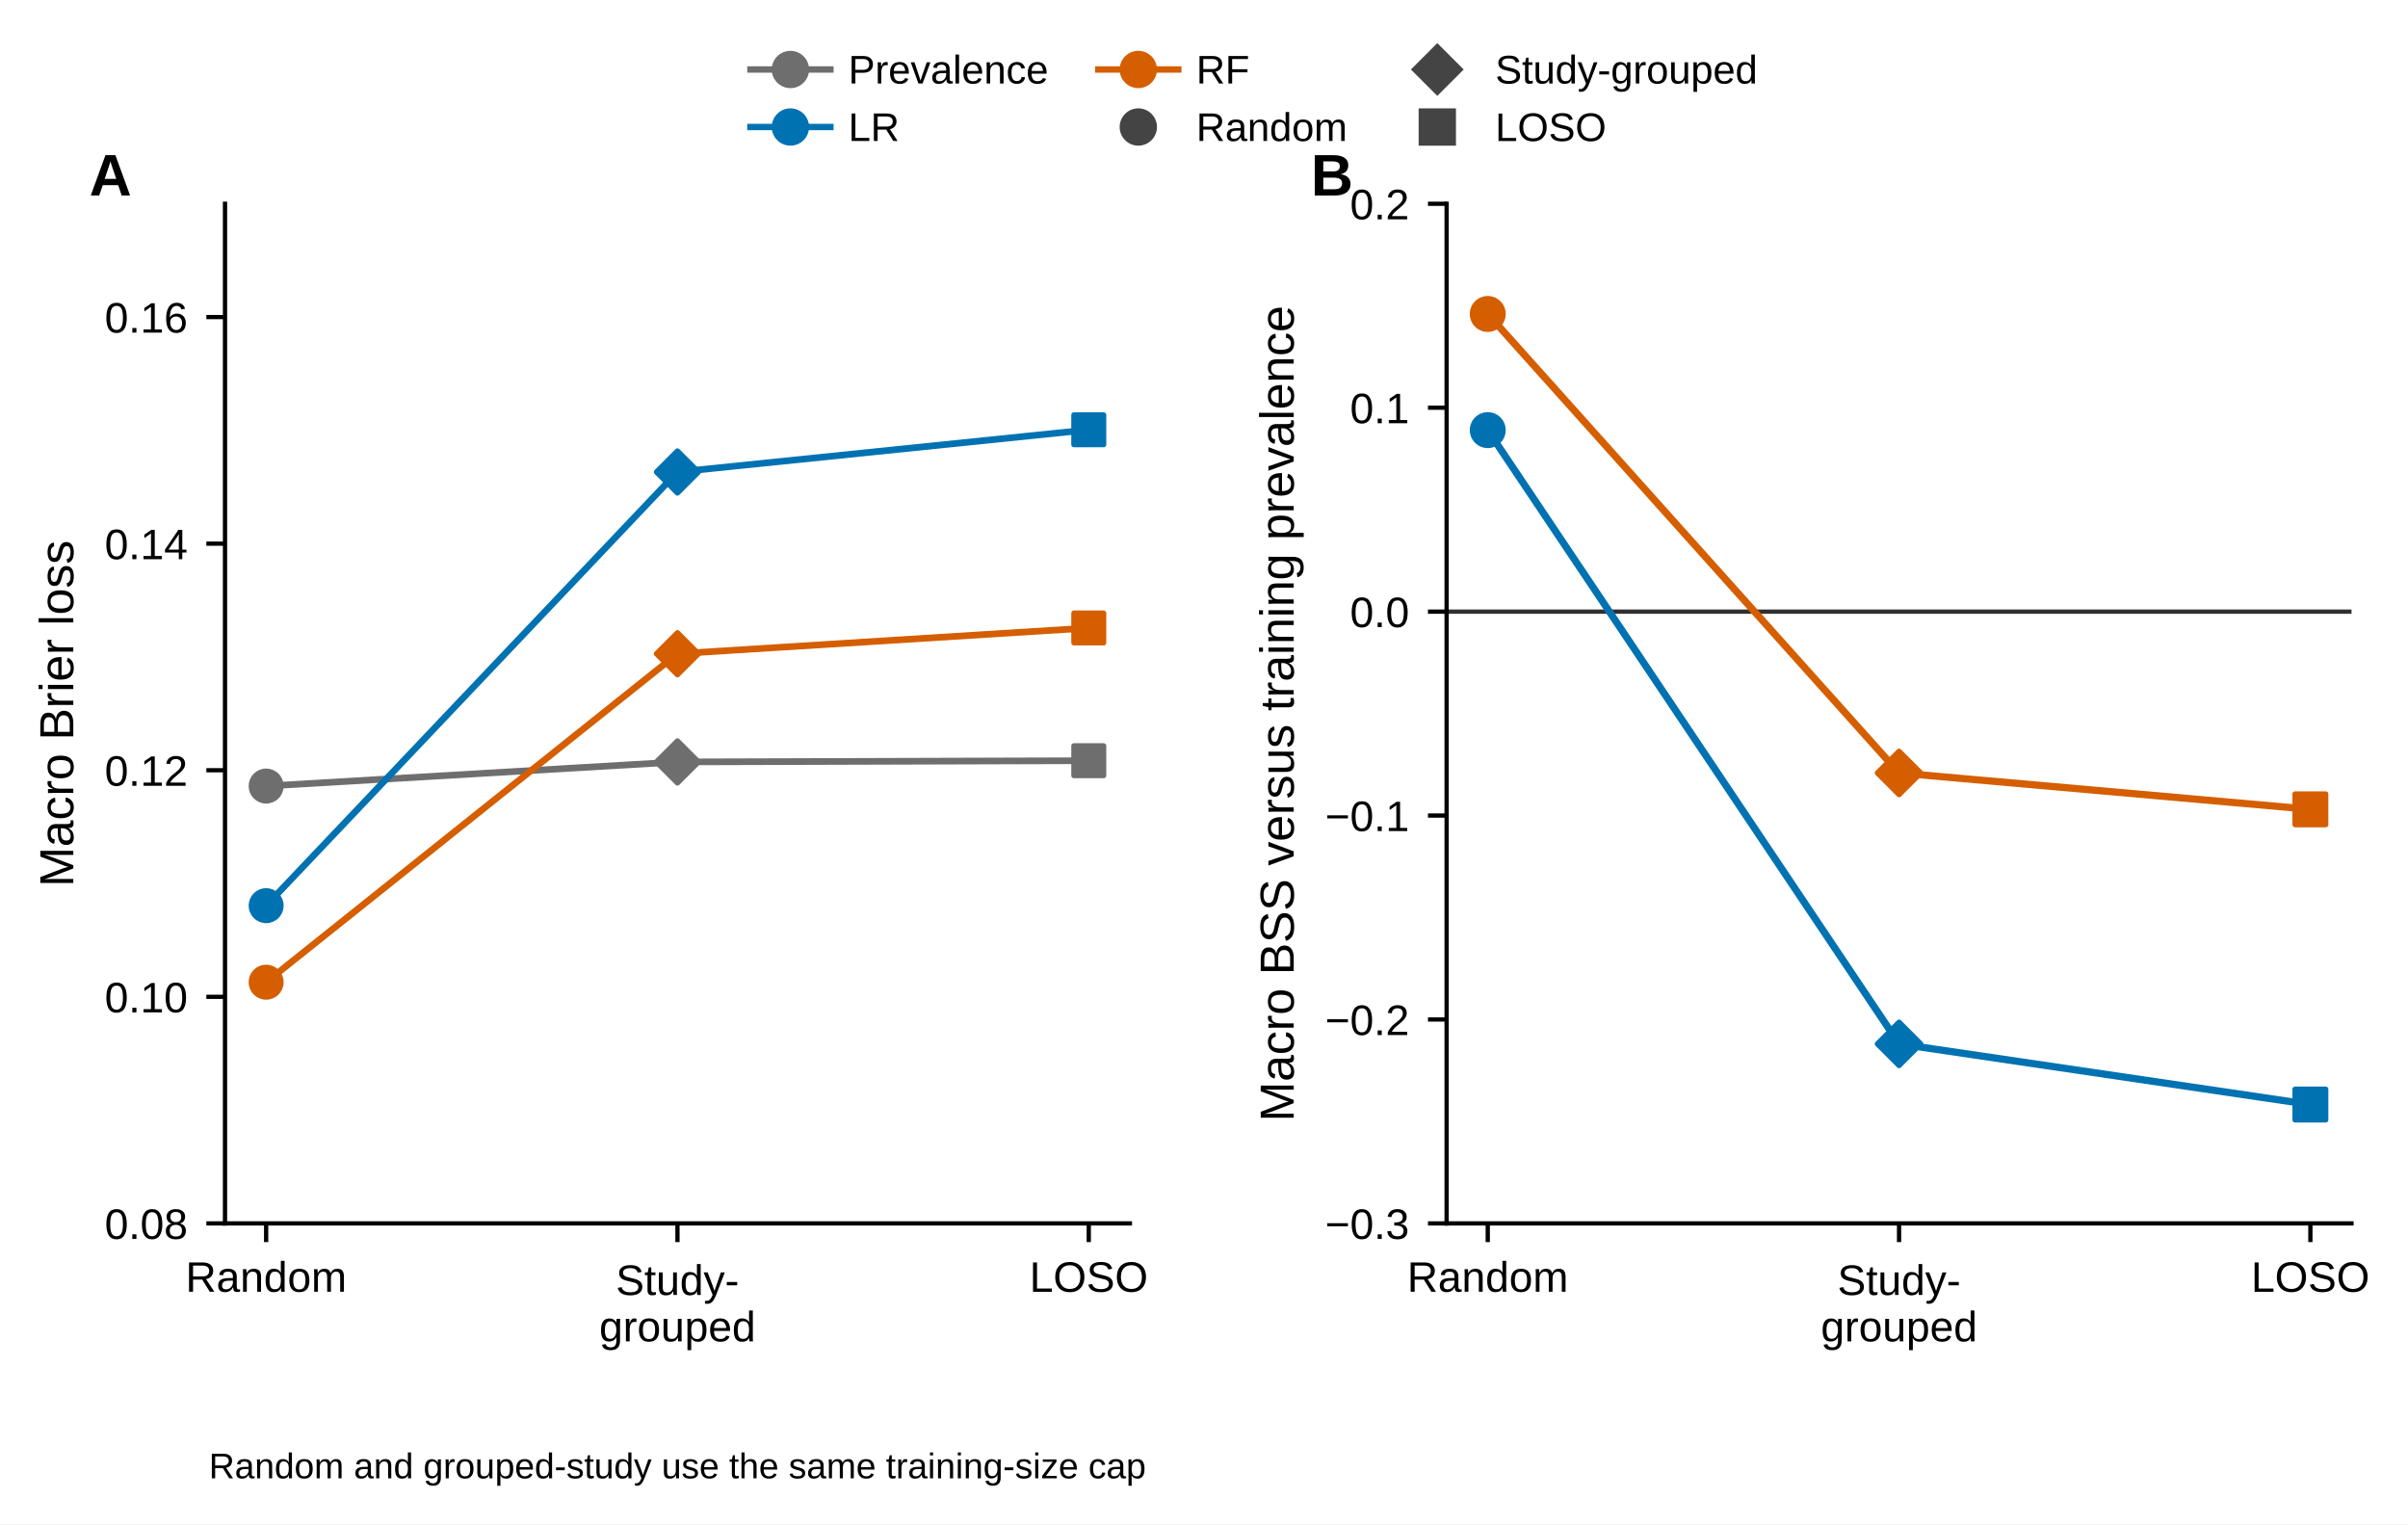
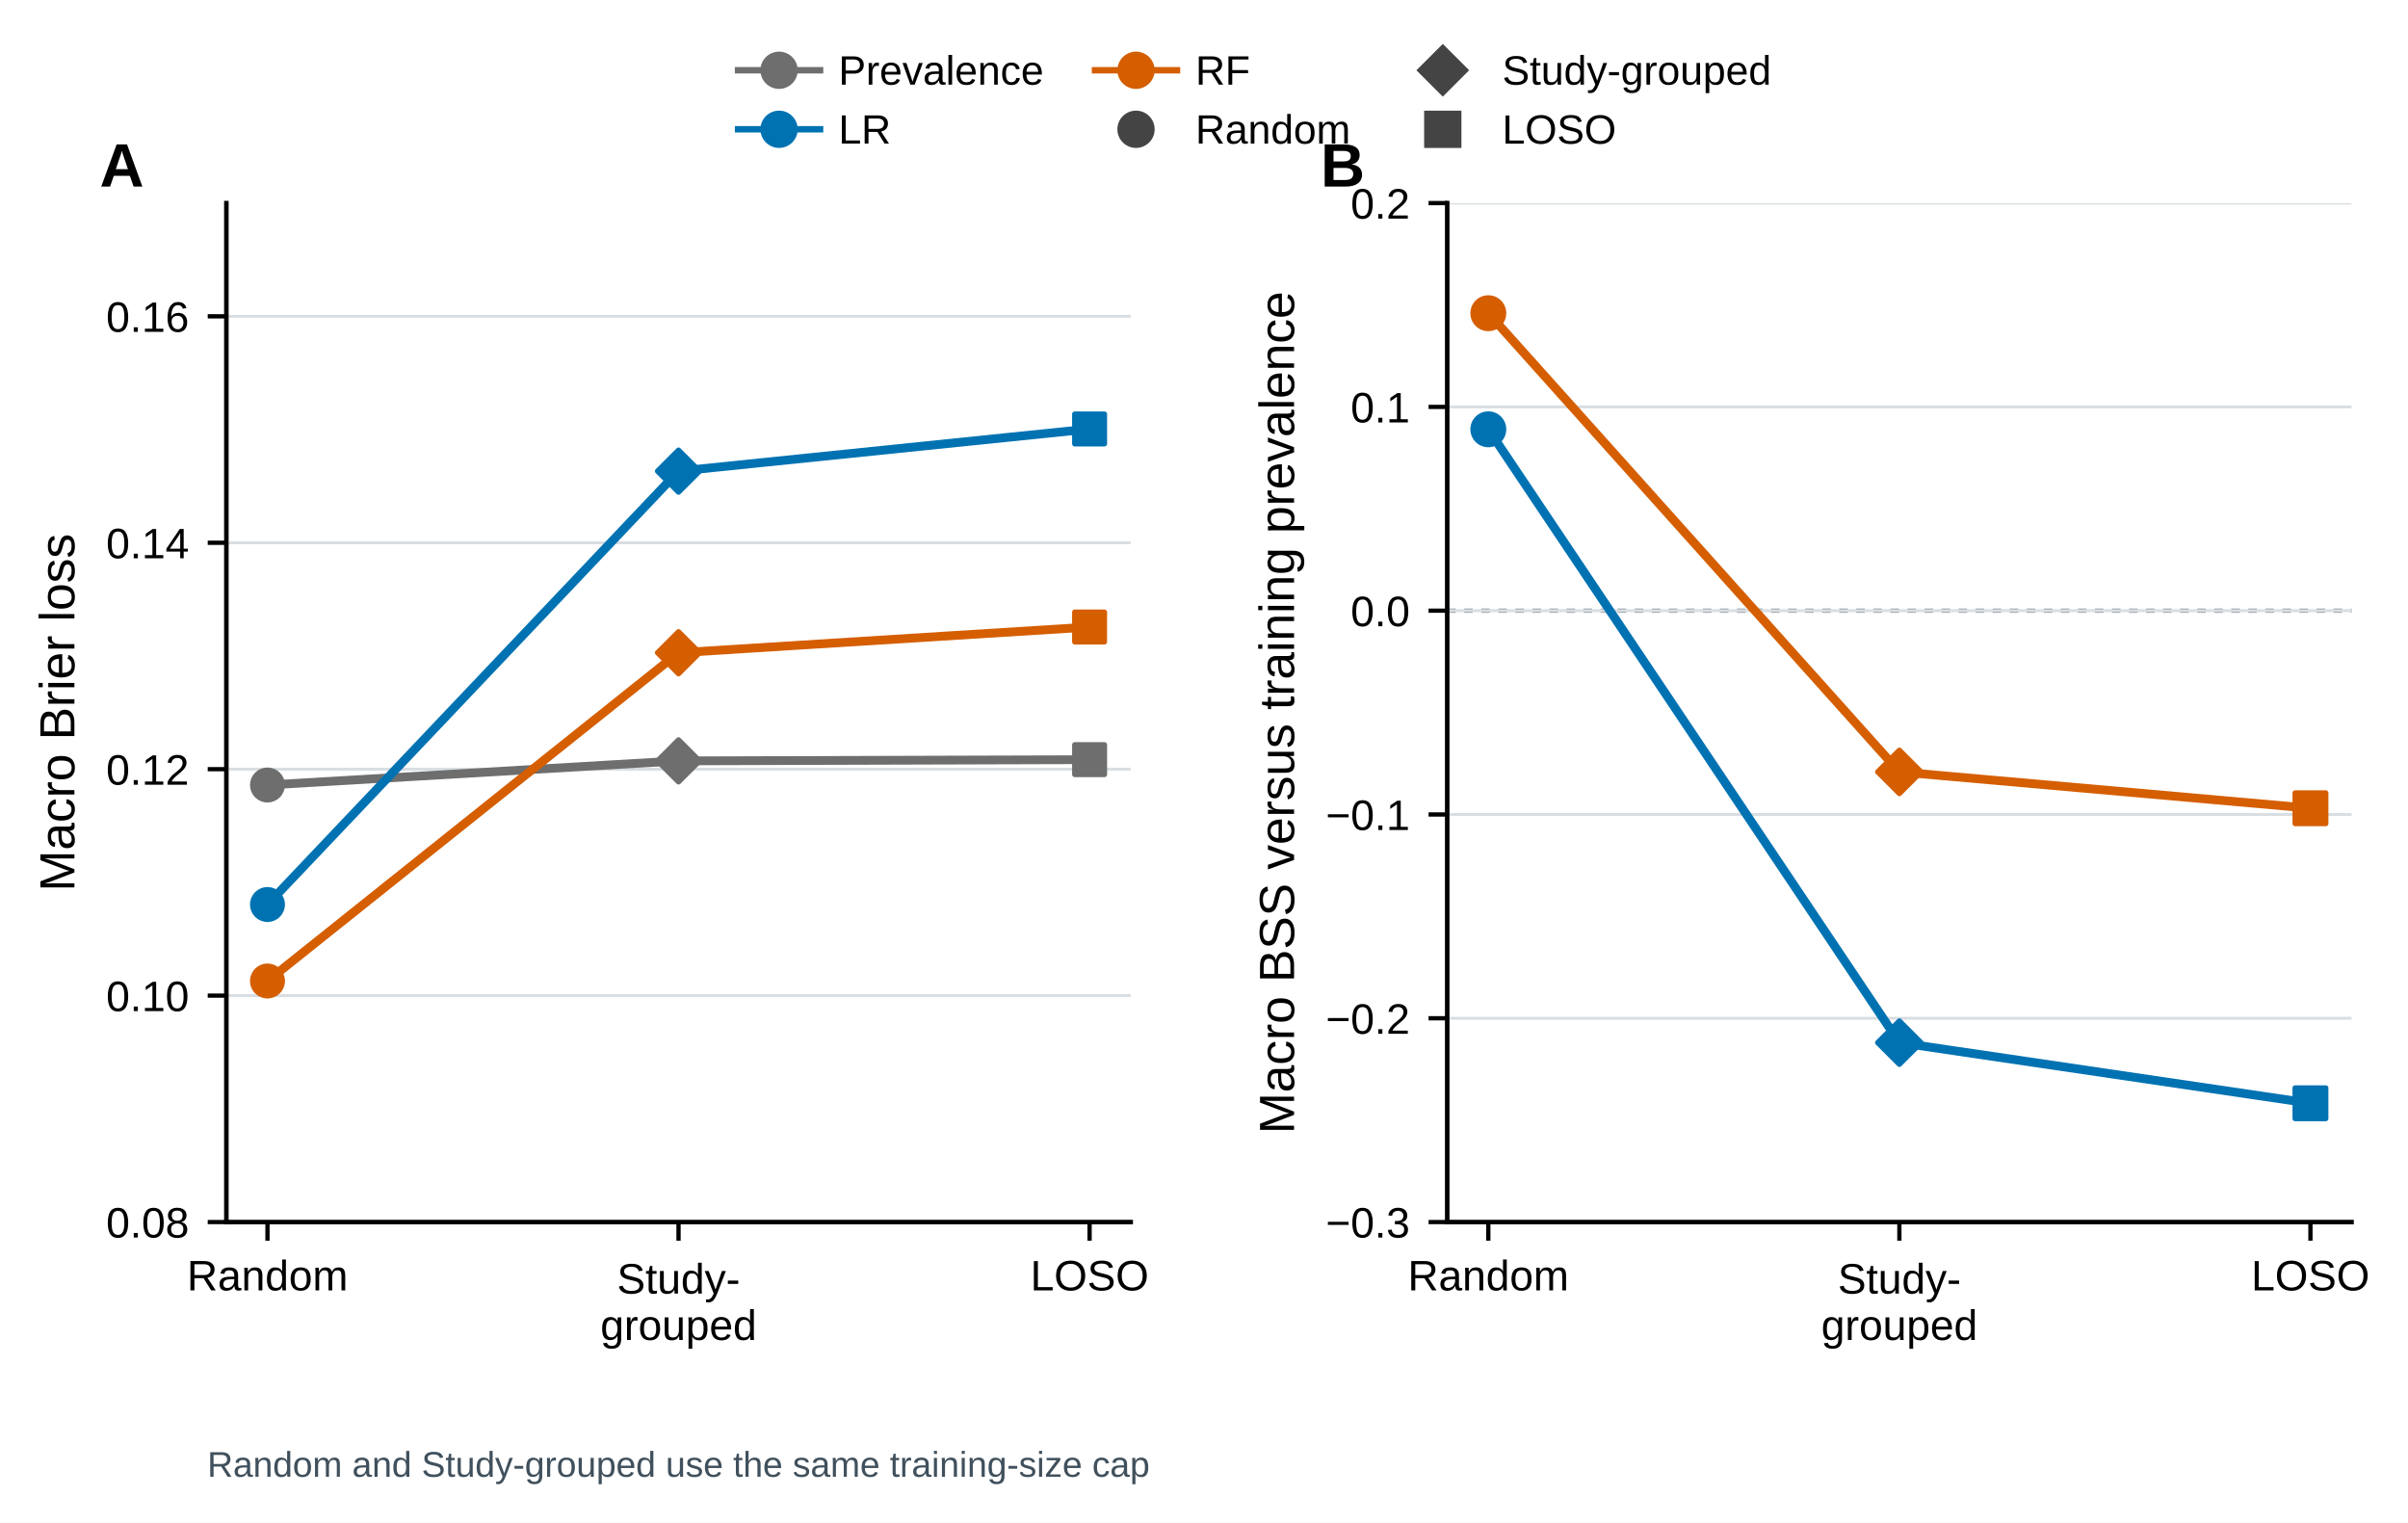
- <svg xmlns="http://www.w3.org/2000/svg" xmlns:xlink="http://www.w3.org/1999/xlink" width="451.783pt" height="285.921pt" viewBox="0 0 451.783 285.921" version="1.1">
+ <svg xmlns="http://www.w3.org/2000/svg" xmlns:xlink="http://www.w3.org/1999/xlink" width="452.065pt" height="285.821pt" viewBox="0 0 452.065 285.821" version="1.1">
  <defs>
    <style type="text/css">*{stroke-linejoin: round; stroke-linecap: butt}</style>
  </defs>
  <g id="figure_1">
    <g id="patch_1">
-       <path d="M 0 285.921  L 451.783 285.921  L 451.783 0  L 0 0  z " style="fill: #ffffff" />
+       <path d="M 0 285.821  L 452.065 285.821  L 452.065 0  L 0 0  z " style="fill: #ffffff" />
    </g>
    <g id="axes_1">
      <g id="patch_2">
-         <path d="M 42.215 229.494  L 211.99 229.494  L 211.99 38.226  L 42.215 38.226  z " style="fill: #ffffff" />
+         <path d="M 42.497 229.394  L 212.271 229.394  L 212.271 38.126  L 42.497 38.126  z " style="fill: #ffffff" />
      </g>
      <g id="matplotlib.axis_1">
        <g id="xtick_1">
          <g id="line2d_1">
            <defs>
-               <path id="md61c877d31" d="M 0 0  L 0 3.5  " style="stroke: #000000; stroke-width: 0.8" />
+               <path id="m1947b79d09" d="M 0 0  L 0 3.5  " style="stroke: #000000; stroke-width: 0.8" />
            </defs>
            <g>
-               <use xlink:href="#md61c877d31" x="49.932" y="229.494" style="stroke: #000000; stroke-width: 0.8" />
+               <use xlink:href="#m1947b79d09" x="50.214" y="229.394" style="stroke: #000000; stroke-width: 0.8" />
            </g>
          </g>
          <g id="text_1">
-             <text style="font-size: 8px; font-family: 'Arial'; text-anchor: middle" x="49.932" y="242.318" transform="rotate(-0 49.93206 242.3182)">Random</text>
+             <text style="font-size: 8px; font-family: 'Arial'; text-anchor: middle" x="50.214" y="242.218" transform="rotate(-0 50.2136 242.2182)">Random</text>
          </g>
        </g>
        <g id="xtick_2">
          <g id="line2d_2">
            <g>
-               <use xlink:href="#md61c877d31" x="127.102" y="229.494" style="stroke: #000000; stroke-width: 0.8" />
+               <use xlink:href="#m1947b79d09" x="127.384" y="229.394" style="stroke: #000000; stroke-width: 0.8" />
            </g>
          </g>
          <g id="text_2">
-             <text style="font-size: 8px; font-family: 'Arial'" transform="translate(115.5423 242.9178)">Study-</text>
-             <text style="font-size: 8px; font-family: 'Arial'" transform="translate(112.4241 251.625)">grouped</text>
+             <text style="font-size: 8px; font-family: 'Arial'" transform="translate(115.8238 242.8178)">Study-</text>
+             <text style="font-size: 8px; font-family: 'Arial'" transform="translate(112.7057 251.525)">grouped</text>
          </g>
        </g>
        <g id="xtick_3">
          <g id="line2d_3">
            <g>
-               <use xlink:href="#md61c877d31" x="204.272" y="229.494" style="stroke: #000000; stroke-width: 0.8" />
+               <use xlink:href="#m1947b79d09" x="204.554" y="229.394" style="stroke: #000000; stroke-width: 0.8" />
            </g>
          </g>
          <g id="text_3">
-             <text style="font-size: 8px; font-family: 'Arial'; text-anchor: middle" x="204.272" y="242.323" transform="rotate(-0 204.2725 242.3228)">LOSO</text>
+             <text style="font-size: 8px; font-family: 'Arial'; text-anchor: middle" x="204.554" y="242.223" transform="rotate(-0 204.554 242.2227)">LOSO</text>
          </g>
        </g>
      </g>
      <g id="matplotlib.axis_2">
        <g id="ytick_1">
          <g id="line2d_4">
+             <path d="M 42.497 229.394  L 212.271 229.394  " clip-path="url(#pa94cf80c91)" style="fill: none; stroke: #d9dee2; stroke-width: 0.55; stroke-linecap: square" />
+           </g>
+           <g id="line2d_5">
            <defs>
-               <path id="m8e51435f6f" d="M 0 0  L -3.5 0  " style="stroke: #000000; stroke-width: 0.8" />
+               <path id="mbf9f639387" d="M 0 0  L -3.5 0  " style="stroke: #000000; stroke-width: 0.8" />
            </defs>
            <g>
-               <use xlink:href="#m8e51435f6f" x="42.215" y="229.494" style="stroke: #000000; stroke-width: 0.8" />
+               <use xlink:href="#mbf9f639387" x="42.497" y="229.394" style="stroke: #000000; stroke-width: 0.8" />
            </g>
          </g>
          <g id="text_4">
-             <text style="font-size: 8px; font-family: 'Arial'; text-anchor: end" x="35.215" y="232.406" transform="rotate(-0 35.21504 232.4061)">0.08</text>
+             <text style="font-size: 8px; font-family: 'Arial'; text-anchor: end" x="35.497" y="232.306" transform="rotate(-0 35.49658 232.3061)">0.08</text>
          </g>
        </g>
        <g id="ytick_2">
-           <g id="line2d_5">
-             <g>
-               <use xlink:href="#m8e51435f6f" x="42.215" y="186.99" style="stroke: #000000; stroke-width: 0.8" />
+           <g id="line2d_6">
+             <path d="M 42.497 186.89  L 212.271 186.89  " clip-path="url(#pa94cf80c91)" style="fill: none; stroke: #d9dee2; stroke-width: 0.55; stroke-linecap: square" />
+           </g>
+           <g id="line2d_7">
+             <g>
+               <use xlink:href="#mbf9f639387" x="42.497" y="186.89" style="stroke: #000000; stroke-width: 0.8" />
            </g>
          </g>
          <g id="text_5">
-             <text style="font-size: 8px; font-family: 'Arial'; text-anchor: end" x="35.215" y="189.902" transform="rotate(-0 35.21504 189.9021)">0.10</text>
+             <text style="font-size: 8px; font-family: 'Arial'; text-anchor: end" x="35.497" y="189.802" transform="rotate(-0 35.49658 189.8021)">0.10</text>
          </g>
        </g>
        <g id="ytick_3">
-           <g id="line2d_6">
-             <g>
-               <use xlink:href="#m8e51435f6f" x="42.215" y="144.486" style="stroke: #000000; stroke-width: 0.8" />
+           <g id="line2d_8">
+             <path d="M 42.497 144.386  L 212.271 144.386  " clip-path="url(#pa94cf80c91)" style="fill: none; stroke: #d9dee2; stroke-width: 0.55; stroke-linecap: square" />
+           </g>
+           <g id="line2d_9">
+             <g>
+               <use xlink:href="#mbf9f639387" x="42.497" y="144.386" style="stroke: #000000; stroke-width: 0.8" />
            </g>
          </g>
          <g id="text_6">
-             <text style="font-size: 8px; font-family: 'Arial'; text-anchor: end" x="35.215" y="147.398" transform="rotate(-0 35.21504 147.3981)">0.12</text>
+             <text style="font-size: 8px; font-family: 'Arial'; text-anchor: end" x="35.497" y="147.298" transform="rotate(-0 35.49658 147.2981)">0.12</text>
          </g>
        </g>
        <g id="ytick_4">
-           <g id="line2d_7">
-             <g>
-               <use xlink:href="#m8e51435f6f" x="42.215" y="101.982" style="stroke: #000000; stroke-width: 0.8" />
+           <g id="line2d_10">
+             <path d="M 42.497 101.882  L 212.271 101.882  " clip-path="url(#pa94cf80c91)" style="fill: none; stroke: #d9dee2; stroke-width: 0.55; stroke-linecap: square" />
+           </g>
+           <g id="line2d_11">
+             <g>
+               <use xlink:href="#mbf9f639387" x="42.497" y="101.882" style="stroke: #000000; stroke-width: 0.8" />
            </g>
          </g>
          <g id="text_7">
-             <text style="font-size: 8px; font-family: 'Arial'; text-anchor: end" x="35.215" y="104.894" transform="rotate(-0 35.21504 104.8941)">0.14</text>
+             <text style="font-size: 8px; font-family: 'Arial'; text-anchor: end" x="35.497" y="104.794" transform="rotate(-0 35.49658 104.7941)">0.14</text>
          </g>
        </g>
        <g id="ytick_5">
-           <g id="line2d_8">
-             <g>
-               <use xlink:href="#m8e51435f6f" x="42.215" y="59.478" style="stroke: #000000; stroke-width: 0.8" />
+           <g id="line2d_12">
+             <path d="M 42.497 59.378  L 212.271 59.378  " clip-path="url(#pa94cf80c91)" style="fill: none; stroke: #d9dee2; stroke-width: 0.55; stroke-linecap: square" />
+           </g>
+           <g id="line2d_13">
+             <g>
+               <use xlink:href="#mbf9f639387" x="42.497" y="59.378" style="stroke: #000000; stroke-width: 0.8" />
            </g>
          </g>
          <g id="text_8">
-             <text style="font-size: 8px; font-family: 'Arial'; text-anchor: end" x="35.215" y="62.39" transform="rotate(-0 35.21504 62.39011)">0.16</text>
+             <text style="font-size: 8px; font-family: 'Arial'; text-anchor: end" x="35.497" y="62.29" transform="rotate(-0 35.49658 62.29011)">0.16</text>
          </g>
        </g>
        <g id="text_9">
-           <text style="font-size: 9px; font-family: 'Arial'; text-anchor: middle" x="13.752" y="133.86" transform="rotate(-90 13.75225 133.86)">Macro Brier loss</text>
-         </g>
-       </g>
-       <g id="line2d_9">
-         <path d="M 49.932 147.453  L 127.102 142.927  L 204.272 142.697  " clip-path="url(#pe35632700e)" style="fill: none; stroke: #6e6e6e; stroke-width: 1.25; stroke-linecap: square" />
-       </g>
-       <g id="line2d_10">
-         <path d="M 49.932 169.888  L 127.102 88.54  L 204.272 80.621  " clip-path="url(#pe35632700e)" style="fill: none; stroke: #0072b2; stroke-width: 1.25; stroke-linecap: square" />
-       </g>
-       <g id="line2d_11">
-         <path d="M 49.932 184.245  L 127.102 122.63  L 204.272 117.799  " clip-path="url(#pe35632700e)" style="fill: none; stroke: #d55e00; stroke-width: 1.25; stroke-linecap: square" />
+           <text style="font-size: 9.3px; font-family: 'Arial'; text-anchor: middle" x="13.971" y="133.76" transform="rotate(-90 13.97065 133.76)">Macro Brier loss</text>
+         </g>
+       </g>
+       <g id="line2d_14">
+         <path d="M 50.214 147.353  L 127.384 142.827  L 204.554 142.597  " clip-path="url(#pa94cf80c91)" style="fill: none; stroke: #6e6e6e; stroke-width: 1.65; stroke-linecap: square" />
+       </g>
+       <g id="line2d_15">
+         <path d="M 50.214 169.788  L 127.384 88.44  L 204.554 80.521  " clip-path="url(#pa94cf80c91)" style="fill: none; stroke: #0072b2; stroke-width: 1.65; stroke-linecap: square" />
+       </g>
+       <g id="line2d_16">
+         <path d="M 50.214 184.145  L 127.384 122.53  L 204.554 117.699  " clip-path="url(#pa94cf80c91)" style="fill: none; stroke: #d55e00; stroke-width: 1.65; stroke-linecap: square" />
      </g>
      <g id="patch_3">
-         <path d="M 42.215 229.494  L 42.215 38.226  " style="fill: none; stroke: #000000; stroke-width: 0.8; stroke-linejoin: miter; stroke-linecap: square" />
+         <path d="M 42.497 229.394  L 42.497 38.126  " style="fill: none; stroke: #000000; stroke-width: 0.85; stroke-linejoin: miter; stroke-linecap: square" />
      </g>
      <g id="patch_4">
-         <path d="M 42.215 229.494  L 211.99 229.494  " style="fill: none; stroke: #000000; stroke-width: 0.8; stroke-linejoin: miter; stroke-linecap: square" />
+         <path d="M 42.497 229.394  L 212.271 229.394  " style="fill: none; stroke: #000000; stroke-width: 0.85; stroke-linejoin: miter; stroke-linecap: square" />
      </g>
      <g id="PathCollection_1">
        <defs>
-           <path id="m63cae5134c" d="M 0 2.784  C 0.738 2.784 1.446 2.491 1.969 1.969  C 2.491 1.446 2.784 0.738 2.784 0  C 2.784 -0.738 2.491 -1.446 1.969 -1.969  C 1.446 -2.491 0.738 -2.784 0 -2.784  C -0.738 -2.784 -1.446 -2.491 -1.969 -1.969  C -2.491 -1.446 -2.784 -0.738 -2.784 0  C -2.784 0.738 -2.491 1.446 -1.969 1.969  C -1.446 2.491 -0.738 2.784 0 2.784  z " style="stroke: #6e6e6e" />
-         </defs>
-         <g clip-path="url(#pe35632700e)">
-           <use xlink:href="#m63cae5134c" x="49.932" y="147.453" style="fill: #6e6e6e; stroke: #6e6e6e" />
+           <path id="mf18c5d89e4" d="M 0 2.784  C 0.738 2.784 1.446 2.491 1.969 1.969  C 2.491 1.446 2.784 0.738 2.784 0  C 2.784 -0.738 2.491 -1.446 1.969 -1.969  C 1.446 -2.491 0.738 -2.784 0 -2.784  C -0.738 -2.784 -1.446 -2.491 -1.969 -1.969  C -2.491 -1.446 -2.784 -0.738 -2.784 0  C -2.784 0.738 -2.491 1.446 -1.969 1.969  C -1.446 2.491 -0.738 2.784 0 2.784  z " style="stroke: #6e6e6e" />
+         </defs>
+         <g clip-path="url(#pa94cf80c91)">
+           <use xlink:href="#mf18c5d89e4" x="50.214" y="147.353" style="fill: #6e6e6e; stroke: #6e6e6e" />
        </g>
      </g>
      <g id="PathCollection_2">
        <defs>
-           <path id="mdc68dbc668" d="M 0 3.937  L 3.937 0  L 0 -3.937  L -3.937 0  z " style="stroke: #6e6e6e" />
-         </defs>
-         <g clip-path="url(#pe35632700e)">
-           <use xlink:href="#mdc68dbc668" x="127.102" y="142.927" style="fill: #6e6e6e; stroke: #6e6e6e" />
+           <path id="mc371c60070" d="M 0 3.937  L 3.937 0  L 0 -3.937  L -3.937 0  z " style="stroke: #6e6e6e" />
+         </defs>
+         <g clip-path="url(#pa94cf80c91)">
+           <use xlink:href="#mc371c60070" x="127.384" y="142.827" style="fill: #6e6e6e; stroke: #6e6e6e" />
        </g>
      </g>
      <g id="PathCollection_3">
        <defs>
-           <path id="mcf69e9141a" d="M -2.784 2.784  L 2.784 2.784  L 2.784 -2.784  L -2.784 -2.784  z " style="stroke: #6e6e6e" />
-         </defs>
-         <g clip-path="url(#pe35632700e)">
-           <use xlink:href="#mcf69e9141a" x="204.272" y="142.697" style="fill: #6e6e6e; stroke: #6e6e6e" />
+           <path id="mf6050cfa18" d="M -2.784 2.784  L 2.784 2.784  L 2.784 -2.784  L -2.784 -2.784  z " style="stroke: #6e6e6e" />
+         </defs>
+         <g clip-path="url(#pa94cf80c91)">
+           <use xlink:href="#mf6050cfa18" x="204.554" y="142.597" style="fill: #6e6e6e; stroke: #6e6e6e" />
        </g>
      </g>
      <g id="PathCollection_4">
        <defs>
-           <path id="m589b7c308c" d="M 0 2.784  C 0.738 2.784 1.446 2.491 1.969 1.969  C 2.491 1.446 2.784 0.738 2.784 0  C 2.784 -0.738 2.491 -1.446 1.969 -1.969  C 1.446 -2.491 0.738 -2.784 0 -2.784  C -0.738 -2.784 -1.446 -2.491 -1.969 -1.969  C -2.491 -1.446 -2.784 -0.738 -2.784 0  C -2.784 0.738 -2.491 1.446 -1.969 1.969  C -1.446 2.491 -0.738 2.784 0 2.784  z " style="stroke: #0072b2" />
-         </defs>
-         <g clip-path="url(#pe35632700e)">
-           <use xlink:href="#m589b7c308c" x="49.932" y="169.888" style="fill: #0072b2; stroke: #0072b2" />
+           <path id="maef2d3acdb" d="M 0 2.784  C 0.738 2.784 1.446 2.491 1.969 1.969  C 2.491 1.446 2.784 0.738 2.784 0  C 2.784 -0.738 2.491 -1.446 1.969 -1.969  C 1.446 -2.491 0.738 -2.784 0 -2.784  C -0.738 -2.784 -1.446 -2.491 -1.969 -1.969  C -2.491 -1.446 -2.784 -0.738 -2.784 0  C -2.784 0.738 -2.491 1.446 -1.969 1.969  C -1.446 2.491 -0.738 2.784 0 2.784  z " style="stroke: #0072b2" />
+         </defs>
+         <g clip-path="url(#pa94cf80c91)">
+           <use xlink:href="#maef2d3acdb" x="50.214" y="169.788" style="fill: #0072b2; stroke: #0072b2" />
        </g>
      </g>
      <g id="PathCollection_5">
        <defs>
-           <path id="m93598e2387" d="M 0 3.937  L 3.937 0  L 0 -3.937  L -3.937 0  z " style="stroke: #0072b2" />
-         </defs>
-         <g clip-path="url(#pe35632700e)">
-           <use xlink:href="#m93598e2387" x="127.102" y="88.54" style="fill: #0072b2; stroke: #0072b2" />
+           <path id="mf87ad87d13" d="M 0 3.937  L 3.937 0  L 0 -3.937  L -3.937 0  z " style="stroke: #0072b2" />
+         </defs>
+         <g clip-path="url(#pa94cf80c91)">
+           <use xlink:href="#mf87ad87d13" x="127.384" y="88.44" style="fill: #0072b2; stroke: #0072b2" />
        </g>
      </g>
      <g id="PathCollection_6">
        <defs>
-           <path id="me0161265a7" d="M -2.784 2.784  L 2.784 2.784  L 2.784 -2.784  L -2.784 -2.784  z " style="stroke: #0072b2" />
-         </defs>
-         <g clip-path="url(#pe35632700e)">
-           <use xlink:href="#me0161265a7" x="204.272" y="80.621" style="fill: #0072b2; stroke: #0072b2" />
+           <path id="m764578264a" d="M -2.784 2.784  L 2.784 2.784  L 2.784 -2.784  L -2.784 -2.784  z " style="stroke: #0072b2" />
+         </defs>
+         <g clip-path="url(#pa94cf80c91)">
+           <use xlink:href="#m764578264a" x="204.554" y="80.521" style="fill: #0072b2; stroke: #0072b2" />
        </g>
      </g>
      <g id="PathCollection_7">
        <defs>
-           <path id="m6535322e3a" d="M 0 2.784  C 0.738 2.784 1.446 2.491 1.969 1.969  C 2.491 1.446 2.784 0.738 2.784 0  C 2.784 -0.738 2.491 -1.446 1.969 -1.969  C 1.446 -2.491 0.738 -2.784 0 -2.784  C -0.738 -2.784 -1.446 -2.491 -1.969 -1.969  C -2.491 -1.446 -2.784 -0.738 -2.784 0  C -2.784 0.738 -2.491 1.446 -1.969 1.969  C -1.446 2.491 -0.738 2.784 0 2.784  z " style="stroke: #d55e00" />
-         </defs>
-         <g clip-path="url(#pe35632700e)">
-           <use xlink:href="#m6535322e3a" x="49.932" y="184.245" style="fill: #d55e00; stroke: #d55e00" />
+           <path id="m82e96cbebb" d="M 0 2.784  C 0.738 2.784 1.446 2.491 1.969 1.969  C 2.491 1.446 2.784 0.738 2.784 0  C 2.784 -0.738 2.491 -1.446 1.969 -1.969  C 1.446 -2.491 0.738 -2.784 0 -2.784  C -0.738 -2.784 -1.446 -2.491 -1.969 -1.969  C -2.491 -1.446 -2.784 -0.738 -2.784 0  C -2.784 0.738 -2.491 1.446 -1.969 1.969  C -1.446 2.491 -0.738 2.784 0 2.784  z " style="stroke: #d55e00" />
+         </defs>
+         <g clip-path="url(#pa94cf80c91)">
+           <use xlink:href="#m82e96cbebb" x="50.214" y="184.145" style="fill: #d55e00; stroke: #d55e00" />
        </g>
      </g>
      <g id="PathCollection_8">
        <defs>
-           <path id="m7b2cf95717" d="M 0 3.937  L 3.937 0  L 0 -3.937  L -3.937 0  z " style="stroke: #d55e00" />
-         </defs>
-         <g clip-path="url(#pe35632700e)">
-           <use xlink:href="#m7b2cf95717" x="127.102" y="122.63" style="fill: #d55e00; stroke: #d55e00" />
+           <path id="m64b1613cae" d="M 0 3.937  L 3.937 0  L 0 -3.937  L -3.937 0  z " style="stroke: #d55e00" />
+         </defs>
+         <g clip-path="url(#pa94cf80c91)">
+           <use xlink:href="#m64b1613cae" x="127.384" y="122.53" style="fill: #d55e00; stroke: #d55e00" />
        </g>
      </g>
      <g id="PathCollection_9">
        <defs>
-           <path id="mbf8d414746" d="M -2.784 2.784  L 2.784 2.784  L 2.784 -2.784  L -2.784 -2.784  z " style="stroke: #d55e00" />
-         </defs>
-         <g clip-path="url(#pe35632700e)">
-           <use xlink:href="#mbf8d414746" x="204.272" y="117.799" style="fill: #d55e00; stroke: #d55e00" />
+           <path id="mc43812442e" d="M -2.784 2.784  L 2.784 2.784  L 2.784 -2.784  L -2.784 -2.784  z " style="stroke: #d55e00" />
+         </defs>
+         <g clip-path="url(#pa94cf80c91)">
+           <use xlink:href="#mc43812442e" x="204.554" y="117.699" style="fill: #d55e00; stroke: #d55e00" />
        </g>
      </g>
      <g id="text_10">
-         <text style="font-size: 6.7px; font-family: 'Arial'; text-anchor: middle" x="127.102" y="277.311" transform="rotate(-0 127.1023 277.311)">Random and grouped-study use the same training-size cap</text>
+         <text style="font-size: 6.7px; font-family: 'Arial'; text-anchor: middle; fill: #40505c" x="127.384" y="277.211" transform="rotate(-0 127.3838 277.211)">Random and Study-grouped use the same training-size cap</text>
      </g>
      <g id="text_11">
-         <text style="font-weight: 700; font-size: 11px; font-family: 'Arial'; text-anchor: start" x="16.749" y="36.671" transform="rotate(-0 16.74887 36.6709)">A</text>
+         <text style="font-weight: 700; font-size: 11.5px; font-family: 'Arial'; text-anchor: start" x="18.728" y="35.022" transform="rotate(-0 18.72816 35.02223)">A</text>
      </g>
    </g>
    <g id="axes_2">
      <g id="patch_5">
-         <path d="M 271.411 229.494  L 441.185 229.494  L 441.185 38.226  L 271.411 38.226  z " style="fill: #ffffff" />
-       </g>
-       <g id="line2d_12">
-         <path d="M 271.411 114.733  L 441.185 114.733  " clip-path="url(#p4a332febd8)" style="fill: none; stroke: #303030; stroke-width: 0.8; stroke-linecap: square" />
+         <path d="M 271.692 229.394  L 441.467 229.394  L 441.467 38.126  L 271.692 38.126  z " style="fill: #ffffff" />
+       </g>
+       <g id="line2d_17">
+         <path d="M 271.692 114.633  L 441.467 114.633  " clip-path="url(#p2186be5fea)" style="fill: none; stroke-dasharray: 1.6,1.6; stroke-dashoffset: 0; stroke: #7d8790; stroke-width: 0.8" />
      </g>
      <g id="matplotlib.axis_3">
        <g id="xtick_4">
-           <g id="line2d_13">
-             <g>
-               <use xlink:href="#md61c877d31" x="279.128" y="229.494" style="stroke: #000000; stroke-width: 0.8" />
+           <g id="line2d_18">
+             <g>
+               <use xlink:href="#m1947b79d09" x="279.409" y="229.394" style="stroke: #000000; stroke-width: 0.8" />
            </g>
          </g>
          <g id="text_12">
-             <text style="font-size: 8px; font-family: 'Arial'; text-anchor: middle" x="279.128" y="242.318" transform="rotate(-0 279.1276 242.3182)">Random</text>
+             <text style="font-size: 8px; font-family: 'Arial'; text-anchor: middle" x="279.409" y="242.218" transform="rotate(-0 279.4091 242.2182)">Random</text>
          </g>
        </g>
        <g id="xtick_5">
-           <g id="line2d_14">
-             <g>
-               <use xlink:href="#md61c877d31" x="356.298" y="229.494" style="stroke: #000000; stroke-width: 0.8" />
+           <g id="line2d_19">
+             <g>
+               <use xlink:href="#m1947b79d09" x="356.579" y="229.394" style="stroke: #000000; stroke-width: 0.8" />
            </g>
          </g>
          <g id="text_13">
-             <text style="font-size: 8px; font-family: 'Arial'" transform="translate(344.7378 242.9178)">Study-</text>
-             <text style="font-size: 8px; font-family: 'Arial'" transform="translate(341.6197 251.625)">grouped</text>
+             <text style="font-size: 8px; font-family: 'Arial'" transform="translate(345.0193 242.8178)">Study-</text>
+             <text style="font-size: 8px; font-family: 'Arial'" transform="translate(341.9012 251.525)">grouped</text>
          </g>
        </g>
        <g id="xtick_6">
-           <g id="line2d_15">
-             <g>
-               <use xlink:href="#md61c877d31" x="433.468" y="229.494" style="stroke: #000000; stroke-width: 0.8" />
+           <g id="line2d_20">
+             <g>
+               <use xlink:href="#m1947b79d09" x="433.75" y="229.394" style="stroke: #000000; stroke-width: 0.8" />
            </g>
          </g>
          <g id="text_14">
-             <text style="font-size: 8px; font-family: 'Arial'; text-anchor: middle" x="433.468" y="242.323" transform="rotate(-0 433.468 242.3228)">LOSO</text>
+             <text style="font-size: 8px; font-family: 'Arial'; text-anchor: middle" x="433.75" y="242.223" transform="rotate(-0 433.7496 242.2227)">LOSO</text>
          </g>
        </g>
      </g>
      <g id="matplotlib.axis_4">
        <g id="ytick_6">
-           <g id="line2d_16">
-             <g>
-               <use xlink:href="#m8e51435f6f" x="271.411" y="229.494" style="stroke: #000000; stroke-width: 0.8" />
+           <g id="line2d_21">
+             <path d="M 271.692 229.394  L 441.467 229.394  " clip-path="url(#p2186be5fea)" style="fill: none; stroke: #d9dee2; stroke-width: 0.55; stroke-linecap: square" />
+           </g>
+           <g id="line2d_22">
+             <g>
+               <use xlink:href="#mbf9f639387" x="271.692" y="229.394" style="stroke: #000000; stroke-width: 0.8" />
            </g>
          </g>
          <g id="text_15">
-             <text style="font-size: 8px; font-family: 'Arial'; text-anchor: end" x="264.411" y="232.406" transform="rotate(-0 264.4106 232.4061)">−0.3</text>
+             <text style="font-size: 8px; font-family: 'Arial'; text-anchor: end" x="264.692" y="232.306" transform="rotate(-0 264.6921 232.3061)">−0.3</text>
          </g>
        </g>
        <g id="ytick_7">
-           <g id="line2d_17">
-             <g>
-               <use xlink:href="#m8e51435f6f" x="271.411" y="191.24" style="stroke: #000000; stroke-width: 0.8" />
+           <g id="line2d_23">
+             <path d="M 271.692 191.14  L 441.467 191.14  " clip-path="url(#p2186be5fea)" style="fill: none; stroke: #d9dee2; stroke-width: 0.55; stroke-linecap: square" />
+           </g>
+           <g id="line2d_24">
+             <g>
+               <use xlink:href="#mbf9f639387" x="271.692" y="191.14" style="stroke: #000000; stroke-width: 0.8" />
            </g>
          </g>
          <g id="text_16">
-             <text style="font-size: 8px; font-family: 'Arial'; text-anchor: end" x="264.411" y="194.153" transform="rotate(-0 264.4106 194.1525)">−0.2</text>
+             <text style="font-size: 8px; font-family: 'Arial'; text-anchor: end" x="264.692" y="194.053" transform="rotate(-0 264.6921 194.0525)">−0.2</text>
          </g>
        </g>
        <g id="ytick_8">
-           <g id="line2d_18">
-             <g>
-               <use xlink:href="#m8e51435f6f" x="271.411" y="152.987" style="stroke: #000000; stroke-width: 0.8" />
+           <g id="line2d_25">
+             <path d="M 271.692 152.887  L 441.467 152.887  " clip-path="url(#p2186be5fea)" style="fill: none; stroke: #d9dee2; stroke-width: 0.55; stroke-linecap: square" />
+           </g>
+           <g id="line2d_26">
+             <g>
+               <use xlink:href="#mbf9f639387" x="271.692" y="152.887" style="stroke: #000000; stroke-width: 0.8" />
            </g>
          </g>
          <g id="text_17">
-             <text style="font-size: 8px; font-family: 'Arial'; text-anchor: end" x="264.411" y="155.899" transform="rotate(-0 264.4106 155.8989)">−0.1</text>
+             <text style="font-size: 8px; font-family: 'Arial'; text-anchor: end" x="264.692" y="155.799" transform="rotate(-0 264.6921 155.7989)">−0.1</text>
          </g>
        </g>
        <g id="ytick_9">
-           <g id="line2d_19">
-             <g>
-               <use xlink:href="#m8e51435f6f" x="271.411" y="114.733" style="stroke: #000000; stroke-width: 0.8" />
+           <g id="line2d_27">
+             <path d="M 271.692 114.633  L 441.467 114.633  " clip-path="url(#p2186be5fea)" style="fill: none; stroke: #d9dee2; stroke-width: 0.55; stroke-linecap: square" />
+           </g>
+           <g id="line2d_28">
+             <g>
+               <use xlink:href="#mbf9f639387" x="271.692" y="114.633" style="stroke: #000000; stroke-width: 0.8" />
            </g>
          </g>
          <g id="text_18">
-             <text style="font-size: 8px; font-family: 'Arial'; text-anchor: end" x="264.411" y="117.645" transform="rotate(-0 264.4106 117.6453)">0.0</text>
+             <text style="font-size: 8px; font-family: 'Arial'; text-anchor: end" x="264.692" y="117.545" transform="rotate(-0 264.6921 117.5453)">0.0</text>
          </g>
        </g>
        <g id="ytick_10">
-           <g id="line2d_20">
-             <g>
-               <use xlink:href="#m8e51435f6f" x="271.411" y="76.48" style="stroke: #000000; stroke-width: 0.8" />
+           <g id="line2d_29">
+             <path d="M 271.692 76.38  L 441.467 76.38  " clip-path="url(#p2186be5fea)" style="fill: none; stroke: #d9dee2; stroke-width: 0.55; stroke-linecap: square" />
+           </g>
+           <g id="line2d_30">
+             <g>
+               <use xlink:href="#mbf9f639387" x="271.692" y="76.38" style="stroke: #000000; stroke-width: 0.8" />
            </g>
          </g>
          <g id="text_19">
-             <text style="font-size: 8px; font-family: 'Arial'; text-anchor: end" x="264.411" y="79.392" transform="rotate(-0 264.4106 79.39171)">0.1</text>
+             <text style="font-size: 8px; font-family: 'Arial'; text-anchor: end" x="264.692" y="79.292" transform="rotate(-0 264.6921 79.29171)">0.1</text>
          </g>
        </g>
        <g id="ytick_11">
-           <g id="line2d_21">
-             <g>
-               <use xlink:href="#m8e51435f6f" x="271.411" y="38.226" style="stroke: #000000; stroke-width: 0.8" />
+           <g id="line2d_31">
+             <path d="M 271.692 38.126  L 441.467 38.126  " clip-path="url(#p2186be5fea)" style="fill: none; stroke: #d9dee2; stroke-width: 0.55; stroke-linecap: square" />
+           </g>
+           <g id="line2d_32">
+             <g>
+               <use xlink:href="#mbf9f639387" x="271.692" y="38.126" style="stroke: #000000; stroke-width: 0.8" />
            </g>
          </g>
          <g id="text_20">
-             <text style="font-size: 8px; font-family: 'Arial'; text-anchor: end" x="264.411" y="41.138" transform="rotate(-0 264.4106 41.13811)">0.2</text>
+             <text style="font-size: 8px; font-family: 'Arial'; text-anchor: end" x="264.692" y="41.038" transform="rotate(-0 264.6921 41.03811)">0.2</text>
          </g>
        </g>
        <g id="text_21">
-           <text style="font-size: 9px; font-family: 'Arial'; text-anchor: middle" x="242.724" y="133.86" transform="rotate(-90 242.7239 133.86)">Macro BSS versus training prevalence</text>
-         </g>
-       </g>
-       <g id="line2d_22">
-         <path d="M 279.128 80.685  L 356.298 195.818  L 433.468 207.198  " clip-path="url(#p4a332febd8)" style="fill: none; stroke: #0072b2; stroke-width: 1.35; stroke-linecap: square" />
-       </g>
-       <g id="line2d_23">
-         <path d="M 279.128 58.895  L 356.298 144.993  L 433.468 151.82  " clip-path="url(#p4a332febd8)" style="fill: none; stroke: #d55e00; stroke-width: 1.35; stroke-linecap: square" />
+           <text style="font-size: 9.3px; font-family: 'Arial'; text-anchor: middle" x="242.942" y="133.76" transform="rotate(-90 242.9423 133.76)">Macro BSS versus training prevalence</text>
+         </g>
+       </g>
+       <g id="line2d_33">
+         <path d="M 279.409 80.585  L 356.579 195.718  L 433.75 207.098  " clip-path="url(#p2186be5fea)" style="fill: none; stroke: #0072b2; stroke-width: 1.65; stroke-linecap: square" />
+       </g>
+       <g id="line2d_34">
+         <path d="M 279.409 58.795  L 356.579 144.893  L 433.75 151.72  " clip-path="url(#p2186be5fea)" style="fill: none; stroke: #d55e00; stroke-width: 1.65; stroke-linecap: square" />
      </g>
      <g id="patch_6">
-         <path d="M 271.411 229.494  L 271.411 38.226  " style="fill: none; stroke: #000000; stroke-width: 0.8; stroke-linejoin: miter; stroke-linecap: square" />
+         <path d="M 271.692 229.394  L 271.692 38.126  " style="fill: none; stroke: #000000; stroke-width: 0.85; stroke-linejoin: miter; stroke-linecap: square" />
      </g>
      <g id="patch_7">
-         <path d="M 271.411 229.494  L 441.185 229.494  " style="fill: none; stroke: #000000; stroke-width: 0.8; stroke-linejoin: miter; stroke-linecap: square" />
+         <path d="M 271.692 229.394  L 441.467 229.394  " style="fill: none; stroke: #000000; stroke-width: 0.85; stroke-linejoin: miter; stroke-linecap: square" />
      </g>
      <g id="PathCollection_10">
        <defs>
-           <path id="mc186535448" d="M 0 2.872  C 0.762 2.872 1.492 2.57 2.031 2.031  C 2.57 1.492 2.872 0.762 2.872 0  C 2.872 -0.762 2.57 -1.492 2.031 -2.031  C 1.492 -2.57 0.762 -2.872 0 -2.872  C -0.762 -2.872 -1.492 -2.57 -2.031 -2.031  C -2.57 -1.492 -2.872 -0.762 -2.872 0  C -2.872 0.762 -2.57 1.492 -2.031 2.031  C -1.492 2.57 -0.762 2.872 0 2.872  z " style="stroke: #0072b2" />
-         </defs>
-         <g clip-path="url(#p4a332febd8)">
-           <use xlink:href="#mc186535448" x="279.128" y="80.685" style="fill: #0072b2; stroke: #0072b2" />
+           <path id="m7a4d9a08f7" d="M 0 2.872  C 0.762 2.872 1.492 2.57 2.031 2.031  C 2.57 1.492 2.872 0.762 2.872 0  C 2.872 -0.762 2.57 -1.492 2.031 -2.031  C 1.492 -2.57 0.762 -2.872 0 -2.872  C -0.762 -2.872 -1.492 -2.57 -2.031 -2.031  C -2.57 -1.492 -2.872 -0.762 -2.872 0  C -2.872 0.762 -2.57 1.492 -2.031 2.031  C -1.492 2.57 -0.762 2.872 0 2.872  z " style="stroke: #0072b2" />
+         </defs>
+         <g clip-path="url(#p2186be5fea)">
+           <use xlink:href="#m7a4d9a08f7" x="279.409" y="80.585" style="fill: #0072b2; stroke: #0072b2" />
        </g>
      </g>
      <g id="PathCollection_11">
        <defs>
-           <path id="m29c6c85823" d="M 0 4.062  L 4.062 0  L 0 -4.062  L -4.062 0  z " style="stroke: #0072b2" />
-         </defs>
-         <g clip-path="url(#p4a332febd8)">
-           <use xlink:href="#m29c6c85823" x="356.298" y="195.818" style="fill: #0072b2; stroke: #0072b2" />
+           <path id="m9bc50b9977" d="M 0 4.062  L 4.062 0  L 0 -4.062  L -4.062 0  z " style="stroke: #0072b2" />
+         </defs>
+         <g clip-path="url(#p2186be5fea)">
+           <use xlink:href="#m9bc50b9977" x="356.579" y="195.718" style="fill: #0072b2; stroke: #0072b2" />
        </g>
      </g>
      <g id="PathCollection_12">
        <defs>
-           <path id="m898799d271" d="M -2.872 2.872  L 2.872 2.872  L 2.872 -2.872  L -2.872 -2.872  z " style="stroke: #0072b2" />
-         </defs>
-         <g clip-path="url(#p4a332febd8)">
-           <use xlink:href="#m898799d271" x="433.468" y="207.198" style="fill: #0072b2; stroke: #0072b2" />
+           <path id="me50bd3ed6d" d="M -2.872 2.872  L 2.872 2.872  L 2.872 -2.872  L -2.872 -2.872  z " style="stroke: #0072b2" />
+         </defs>
+         <g clip-path="url(#p2186be5fea)">
+           <use xlink:href="#me50bd3ed6d" x="433.75" y="207.098" style="fill: #0072b2; stroke: #0072b2" />
        </g>
      </g>
      <g id="PathCollection_13">
        <defs>
-           <path id="m60d827410f" d="M 0 2.872  C 0.762 2.872 1.492 2.57 2.031 2.031  C 2.57 1.492 2.872 0.762 2.872 0  C 2.872 -0.762 2.57 -1.492 2.031 -2.031  C 1.492 -2.57 0.762 -2.872 0 -2.872  C -0.762 -2.872 -1.492 -2.57 -2.031 -2.031  C -2.57 -1.492 -2.872 -0.762 -2.872 0  C -2.872 0.762 -2.57 1.492 -2.031 2.031  C -1.492 2.57 -0.762 2.872 0 2.872  z " style="stroke: #d55e00" />
-         </defs>
-         <g clip-path="url(#p4a332febd8)">
-           <use xlink:href="#m60d827410f" x="279.128" y="58.895" style="fill: #d55e00; stroke: #d55e00" />
+           <path id="mb0b8f09b45" d="M 0 2.872  C 0.762 2.872 1.492 2.57 2.031 2.031  C 2.57 1.492 2.872 0.762 2.872 0  C 2.872 -0.762 2.57 -1.492 2.031 -2.031  C 1.492 -2.57 0.762 -2.872 0 -2.872  C -0.762 -2.872 -1.492 -2.57 -2.031 -2.031  C -2.57 -1.492 -2.872 -0.762 -2.872 0  C -2.872 0.762 -2.57 1.492 -2.031 2.031  C -1.492 2.57 -0.762 2.872 0 2.872  z " style="stroke: #d55e00" />
+         </defs>
+         <g clip-path="url(#p2186be5fea)">
+           <use xlink:href="#mb0b8f09b45" x="279.409" y="58.795" style="fill: #d55e00; stroke: #d55e00" />
        </g>
      </g>
      <g id="PathCollection_14">
        <defs>
-           <path id="md321c76a21" d="M 0 4.062  L 4.062 0  L 0 -4.062  L -4.062 0  z " style="stroke: #d55e00" />
-         </defs>
-         <g clip-path="url(#p4a332febd8)">
-           <use xlink:href="#md321c76a21" x="356.298" y="144.993" style="fill: #d55e00; stroke: #d55e00" />
+           <path id="mcae7bb5031" d="M 0 4.062  L 4.062 0  L 0 -4.062  L -4.062 0  z " style="stroke: #d55e00" />
+         </defs>
+         <g clip-path="url(#p2186be5fea)">
+           <use xlink:href="#mcae7bb5031" x="356.579" y="144.893" style="fill: #d55e00; stroke: #d55e00" />
        </g>
      </g>
      <g id="PathCollection_15">
        <defs>
-           <path id="m9c652a99bf" d="M -2.872 2.872  L 2.872 2.872  L 2.872 -2.872  L -2.872 -2.872  z " style="stroke: #d55e00" />
-         </defs>
-         <g clip-path="url(#p4a332febd8)">
-           <use xlink:href="#m9c652a99bf" x="433.468" y="151.82" style="fill: #d55e00; stroke: #d55e00" />
+           <path id="mfa09204ea6" d="M -2.872 2.872  L 2.872 2.872  L 2.872 -2.872  L -2.872 -2.872  z " style="stroke: #d55e00" />
+         </defs>
+         <g clip-path="url(#p2186be5fea)">
+           <use xlink:href="#mfa09204ea6" x="433.75" y="151.72" style="fill: #d55e00; stroke: #d55e00" />
        </g>
      </g>
      <g id="text_22">
-         <text style="font-weight: 700; font-size: 11px; font-family: 'Arial'; text-anchor: start" x="245.944" y="36.671" transform="rotate(-0 245.9444 36.6709)">B</text>
+         <text style="font-weight: 700; font-size: 11.5px; font-family: 'Arial'; text-anchor: start" x="247.924" y="35.022" transform="rotate(-0 247.9237 35.02223)">B</text>
      </g>
    </g>
    <g id="legend_1">
-       <g id="line2d_24">
-         <path d="M 140.796 13.035  L 148.296 13.035  L 155.796 13.035  " style="fill: none; stroke: #6e6e6e; stroke-width: 1.2; stroke-linecap: square" />
-         <defs>
-           <path id="mfb8476a5a5" d="M 0 3  C 0.796 3 1.559 2.684 2.121 2.121  C 2.684 1.559 3 0.796 3 0  C 3 -0.796 2.684 -1.559 2.121 -2.121  C 1.559 -2.684 0.796 -3 0 -3  C -0.796 -3 -1.559 -2.684 -2.121 -2.121  C -2.684 -1.559 -3 -0.796 -3 0  C -3 0.796 -2.684 1.559 -2.121 2.121  C -1.559 2.684 -0.796 3 0 3  z " style="stroke: #6e6e6e" />
-         </defs>
-         <g>
-           <use xlink:href="#mfb8476a5a5" x="148.296" y="13.035" style="fill: #6e6e6e; stroke: #6e6e6e" />
+       <g id="line2d_35">
+         <path d="M 138.558 13.191  L 146.258 13.191  L 153.958 13.191  " style="fill: none; stroke: #6e6e6e; stroke-width: 1.2; stroke-linecap: square" />
+         <defs>
+           <path id="ma899053183" d="M 0 3  C 0.796 3 1.559 2.684 2.121 2.121  C 2.684 1.559 3 0.796 3 0  C 3 -0.796 2.684 -1.559 2.121 -2.121  C 1.559 -2.684 0.796 -3 0 -3  C -0.796 -3 -1.559 -2.684 -2.121 -2.121  C -2.684 -1.559 -3 -0.796 -3 0  C -3 0.796 -2.684 1.559 -2.121 2.121  C -1.559 2.684 -0.796 3 0 3  z " style="stroke: #6e6e6e" />
+         </defs>
+         <g>
+           <use xlink:href="#ma899053183" x="146.258" y="13.191" style="fill: #6e6e6e; stroke: #6e6e6e" />
        </g>
      </g>
      <g id="text_23">
-         <text style="font-size: 7.5px; font-family: 'Arial'; text-anchor: start" x="159.171" y="15.66" transform="rotate(-0 159.1711 15.6602)">Prevalence</text>
-       </g>
-       <g id="line2d_25">
-         <path d="M 140.796 23.824  L 148.296 23.824  L 155.796 23.824  " style="fill: none; stroke: #0072b2; stroke-width: 1.2; stroke-linecap: square" />
-         <defs>
-           <path id="m230bb8c917" d="M 0 3  C 0.796 3 1.559 2.684 2.121 2.121  C 2.684 1.559 3 0.796 3 0  C 3 -0.796 2.684 -1.559 2.121 -2.121  C 1.559 -2.684 0.796 -3 0 -3  C -0.796 -3 -1.559 -2.684 -2.121 -2.121  C -2.684 -1.559 -3 -0.796 -3 0  C -3 0.796 -2.684 1.559 -2.121 2.121  C -1.559 2.684 -0.796 3 0 3  z " style="stroke: #0072b2" />
-         </defs>
-         <g>
-           <use xlink:href="#m230bb8c917" x="148.296" y="23.824" style="fill: #0072b2; stroke: #0072b2" />
+         <text style="font-size: 7.7px; font-family: 'Arial'; text-anchor: start" x="157.423" y="15.886" transform="rotate(-0 157.4235 15.88581)">Prevalence</text>
+       </g>
+       <g id="line2d_36">
+         <path d="M 138.558 24.267  L 146.258 24.267  L 153.958 24.267  " style="fill: none; stroke: #0072b2; stroke-width: 1.2; stroke-linecap: square" />
+         <defs>
+           <path id="m6cd5c39ebd" d="M 0 3  C 0.796 3 1.559 2.684 2.121 2.121  C 2.684 1.559 3 0.796 3 0  C 3 -0.796 2.684 -1.559 2.121 -2.121  C 1.559 -2.684 0.796 -3 0 -3  C -0.796 -3 -1.559 -2.684 -2.121 -2.121  C -2.684 -1.559 -3 -0.796 -3 0  C -3 0.796 -2.684 1.559 -2.121 2.121  C -1.559 2.684 -0.796 3 0 3  z " style="stroke: #0072b2" />
+         </defs>
+         <g>
+           <use xlink:href="#m6cd5c39ebd" x="146.258" y="24.267" style="fill: #0072b2; stroke: #0072b2" />
        </g>
      </g>
      <g id="text_24">
-         <text style="font-size: 7.5px; font-family: 'Arial'; text-anchor: start" x="159.171" y="26.449" transform="rotate(-0 159.1711 26.44878)">LR</text>
-       </g>
-       <g id="line2d_26">
-         <path d="M 206.066 13.035  L 213.566 13.035  L 221.066 13.035  " style="fill: none; stroke: #d55e00; stroke-width: 1.2; stroke-linecap: square" />
-         <defs>
-           <path id="ma9bce84849" d="M 0 3  C 0.796 3 1.559 2.684 2.121 2.121  C 2.684 1.559 3 0.796 3 0  C 3 -0.796 2.684 -1.559 2.121 -2.121  C 1.559 -2.684 0.796 -3 0 -3  C -0.796 -3 -1.559 -2.684 -2.121 -2.121  C -2.684 -1.559 -3 -0.796 -3 0  C -3 0.796 -2.684 1.559 -2.121 2.121  C -1.559 2.684 -0.796 3 0 3  z " style="stroke: #d55e00" />
-         </defs>
-         <g>
-           <use xlink:href="#ma9bce84849" x="213.566" y="13.035" style="fill: #d55e00; stroke: #d55e00" />
+         <text style="font-size: 7.7px; font-family: 'Arial'; text-anchor: start" x="157.423" y="26.962" transform="rotate(-0 157.4235 26.96208)">LR</text>
+       </g>
+       <g id="line2d_37">
+         <path d="M 205.569 13.191  L 213.269 13.191  L 220.969 13.191  " style="fill: none; stroke: #d55e00; stroke-width: 1.2; stroke-linecap: square" />
+         <defs>
+           <path id="m31b92b3005" d="M 0 3  C 0.796 3 1.559 2.684 2.121 2.121  C 2.684 1.559 3 0.796 3 0  C 3 -0.796 2.684 -1.559 2.121 -2.121  C 1.559 -2.684 0.796 -3 0 -3  C -0.796 -3 -1.559 -2.684 -2.121 -2.121  C -2.684 -1.559 -3 -0.796 -3 0  C -3 0.796 -2.684 1.559 -2.121 2.121  C -1.559 2.684 -0.796 3 0 3  z " style="stroke: #d55e00" />
+         </defs>
+         <g>
+           <use xlink:href="#m31b92b3005" x="213.269" y="13.191" style="fill: #d55e00; stroke: #d55e00" />
        </g>
      </g>
      <g id="text_25">
-         <text style="font-size: 7.5px; font-family: 'Arial'; text-anchor: start" x="224.441" y="15.66" transform="rotate(-0 224.441 15.6602)">RF</text>
-       </g>
-       <g id="line2d_27">
-         <path d="M 206.066 23.824  L 213.566 23.824  L 221.066 23.824  " style="fill: none" />
-         <defs>
-           <path id="m0130aba940" d="M 0 3  C 0.796 3 1.559 2.684 2.121 2.121  C 2.684 1.559 3 0.796 3 0  C 3 -0.796 2.684 -1.559 2.121 -2.121  C 1.559 -2.684 0.796 -3 0 -3  C -0.796 -3 -1.559 -2.684 -2.121 -2.121  C -2.684 -1.559 -3 -0.796 -3 0  C -3 0.796 -2.684 1.559 -2.121 2.121  C -1.559 2.684 -0.796 3 0 3  z " style="stroke: #444444" />
-         </defs>
-         <g>
-           <use xlink:href="#m0130aba940" x="213.566" y="23.824" style="fill: #444444; stroke: #444444" />
+         <text style="font-size: 7.7px; font-family: 'Arial'; text-anchor: start" x="224.434" y="15.886" transform="rotate(-0 224.4339 15.88581)">RF</text>
+       </g>
+       <g id="line2d_38">
+         <path d="M 205.569 24.267  L 213.269 24.267  L 220.969 24.267  " style="fill: none" />
+         <defs>
+           <path id="ma900956676" d="M 0 3  C 0.796 3 1.559 2.684 2.121 2.121  C 2.684 1.559 3 0.796 3 0  C 3 -0.796 2.684 -1.559 2.121 -2.121  C 1.559 -2.684 0.796 -3 0 -3  C -0.796 -3 -1.559 -2.684 -2.121 -2.121  C -2.684 -1.559 -3 -0.796 -3 0  C -3 0.796 -2.684 1.559 -2.121 2.121  C -1.559 2.684 -0.796 3 0 3  z " style="stroke: #444444" />
+         </defs>
+         <g>
+           <use xlink:href="#ma900956676" x="213.269" y="24.267" style="fill: #444444; stroke: #444444" />
        </g>
      </g>
      <g id="text_26">
-         <text style="font-size: 7.5px; font-family: 'Arial'; text-anchor: start" x="224.441" y="26.449" transform="rotate(-0 224.441 26.44878)">Random</text>
-       </g>
-       <g id="line2d_28">
-         <path d="M 262.163 13.035  L 269.663 13.035  L 277.163 13.035  " style="fill: none" />
-         <defs>
-           <path id="m4768cd8eec" d="M 0 4.243  L 4.243 0  L 0 -4.243  L -4.243 0  z " style="stroke: #444444; stroke-linejoin: miter" />
-         </defs>
-         <g>
-           <use xlink:href="#m4768cd8eec" x="269.663" y="13.035" style="fill: #444444; stroke: #444444; stroke-linejoin: miter" />
+         <text style="font-size: 7.7px; font-family: 'Arial'; text-anchor: start" x="224.434" y="26.962" transform="rotate(-0 224.4339 26.96208)">Random</text>
+       </g>
+       <g id="line2d_39">
+         <path d="M 263.161 13.191  L 270.861 13.191  L 278.561 13.191  " style="fill: none" />
+         <defs>
+           <path id="mb73625c098" d="M 0 4.243  L 4.243 0  L 0 -4.243  L -4.243 0  z " style="stroke: #444444; stroke-linejoin: miter" />
+         </defs>
+         <g>
+           <use xlink:href="#mb73625c098" x="270.861" y="13.191" style="fill: #444444; stroke: #444444; stroke-linejoin: miter" />
        </g>
      </g>
      <g id="text_27">
-         <text style="font-size: 7.5px; font-family: 'Arial'; text-anchor: start" x="280.538" y="15.66" transform="rotate(-0 280.5375 15.6602)">Study-grouped</text>
-       </g>
-       <g id="line2d_29">
-         <path d="M 262.163 23.828  L 269.663 23.828  L 277.163 23.828  " style="fill: none" />
-         <defs>
-           <path id="mf0290b55d0" d="M -3 3  L 3 3  L 3 -3  L -3 -3  z " style="stroke: #444444; stroke-linejoin: miter" />
-         </defs>
-         <g>
-           <use xlink:href="#mf0290b55d0" x="269.663" y="23.828" style="fill: #444444; stroke: #444444; stroke-linejoin: miter" />
+         <text style="font-size: 7.7px; font-family: 'Arial'; text-anchor: start" x="282.026" y="15.886" transform="rotate(-0 282.0263 15.88581)">Study-grouped</text>
+       </g>
+       <g id="line2d_40">
+         <path d="M 263.161 24.272  L 270.861 24.272  L 278.561 24.272  " style="fill: none" />
+         <defs>
+           <path id="m908be51b59" d="M -3 3  L 3 3  L 3 -3  L -3 -3  z " style="stroke: #444444; stroke-linejoin: miter" />
+         </defs>
+         <g>
+           <use xlink:href="#m908be51b59" x="270.861" y="24.272" style="fill: #444444; stroke: #444444; stroke-linejoin: miter" />
        </g>
      </g>
      <g id="text_28">
-         <text style="font-size: 7.5px; font-family: 'Arial'; text-anchor: start" x="280.538" y="26.453" transform="rotate(-0 280.5375 26.45317)">LOSO</text>
+         <text style="font-size: 7.7px; font-family: 'Arial'; text-anchor: start" x="282.026" y="26.967" transform="rotate(-0 282.0263 26.96659)">LOSO</text>
      </g>
    </g>
  </g>
  <defs>
-     <clipPath id="pe35632700e">
-       <rect x="42.215" y="38.226" width="169.774" height="191.268" />
+     <clipPath id="pa94cf80c91">
+       <rect x="42.497" y="38.126" width="169.774" height="191.268" />
    </clipPath>
-     <clipPath id="p4a332febd8">
-       <rect x="271.411" y="38.226" width="169.774" height="191.268" />
+     <clipPath id="p2186be5fea">
+       <rect x="271.692" y="38.126" width="169.774" height="191.268" />
    </clipPath>
  </defs>
</svg>
